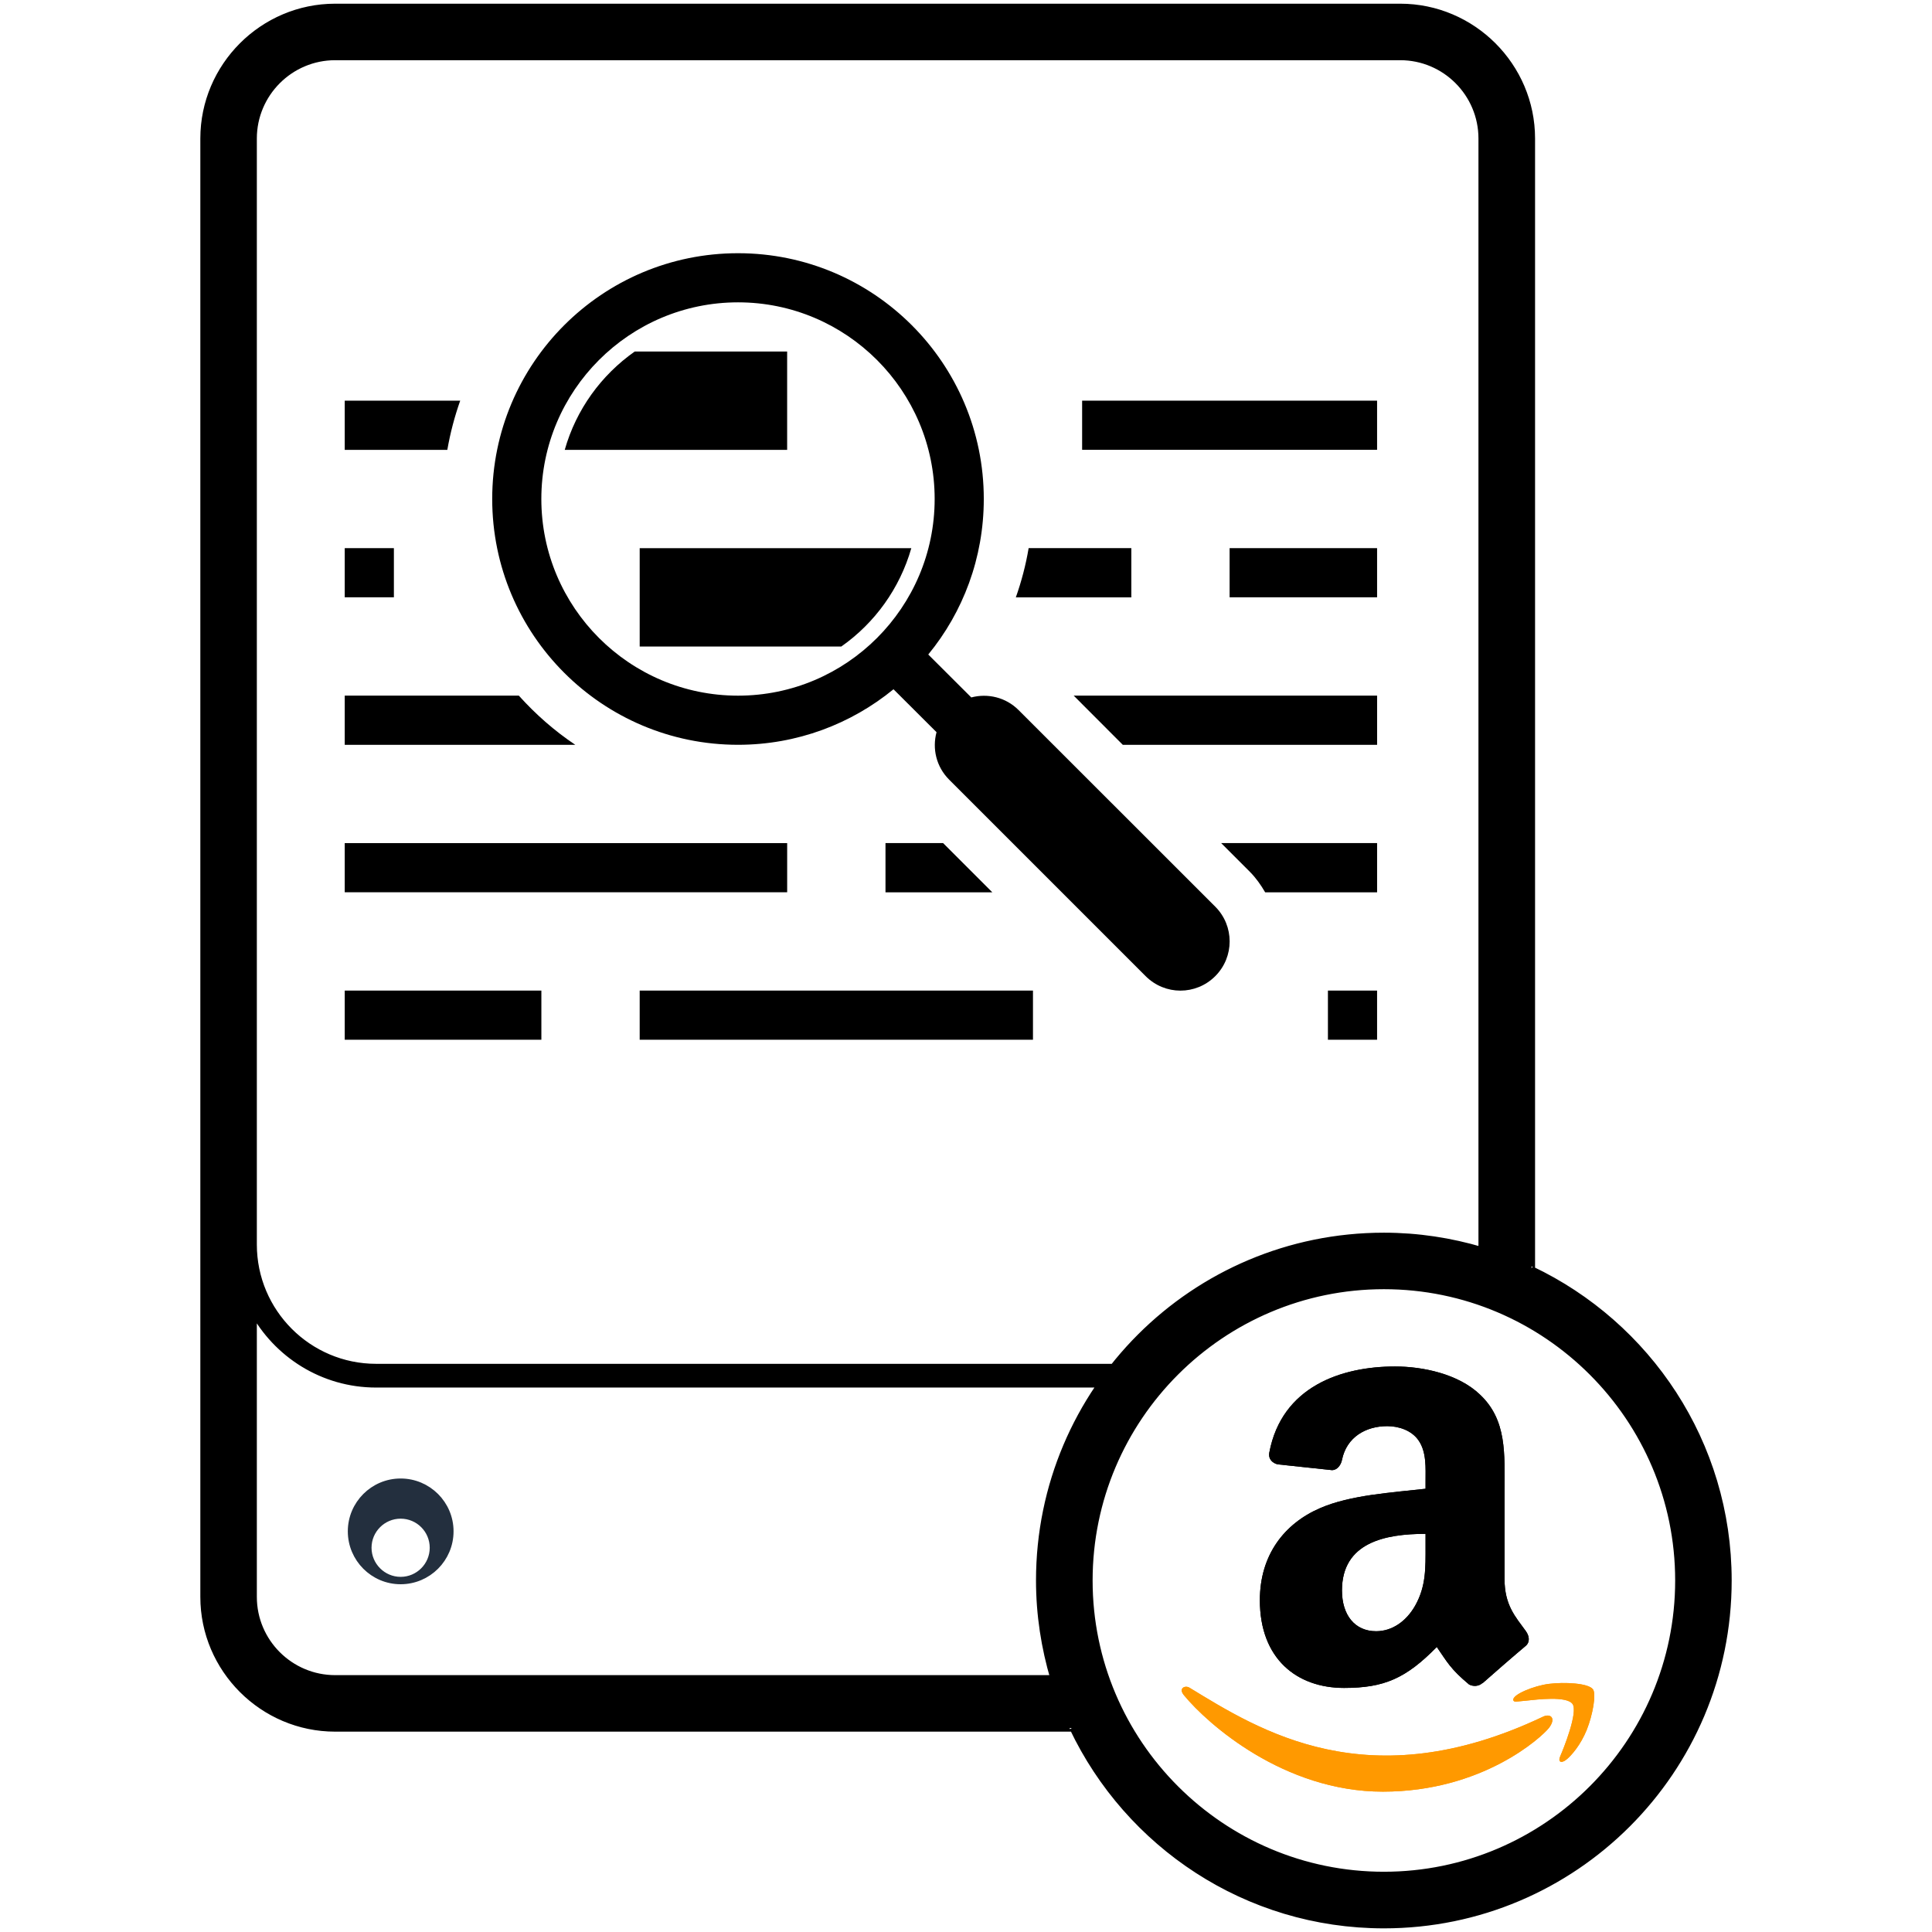
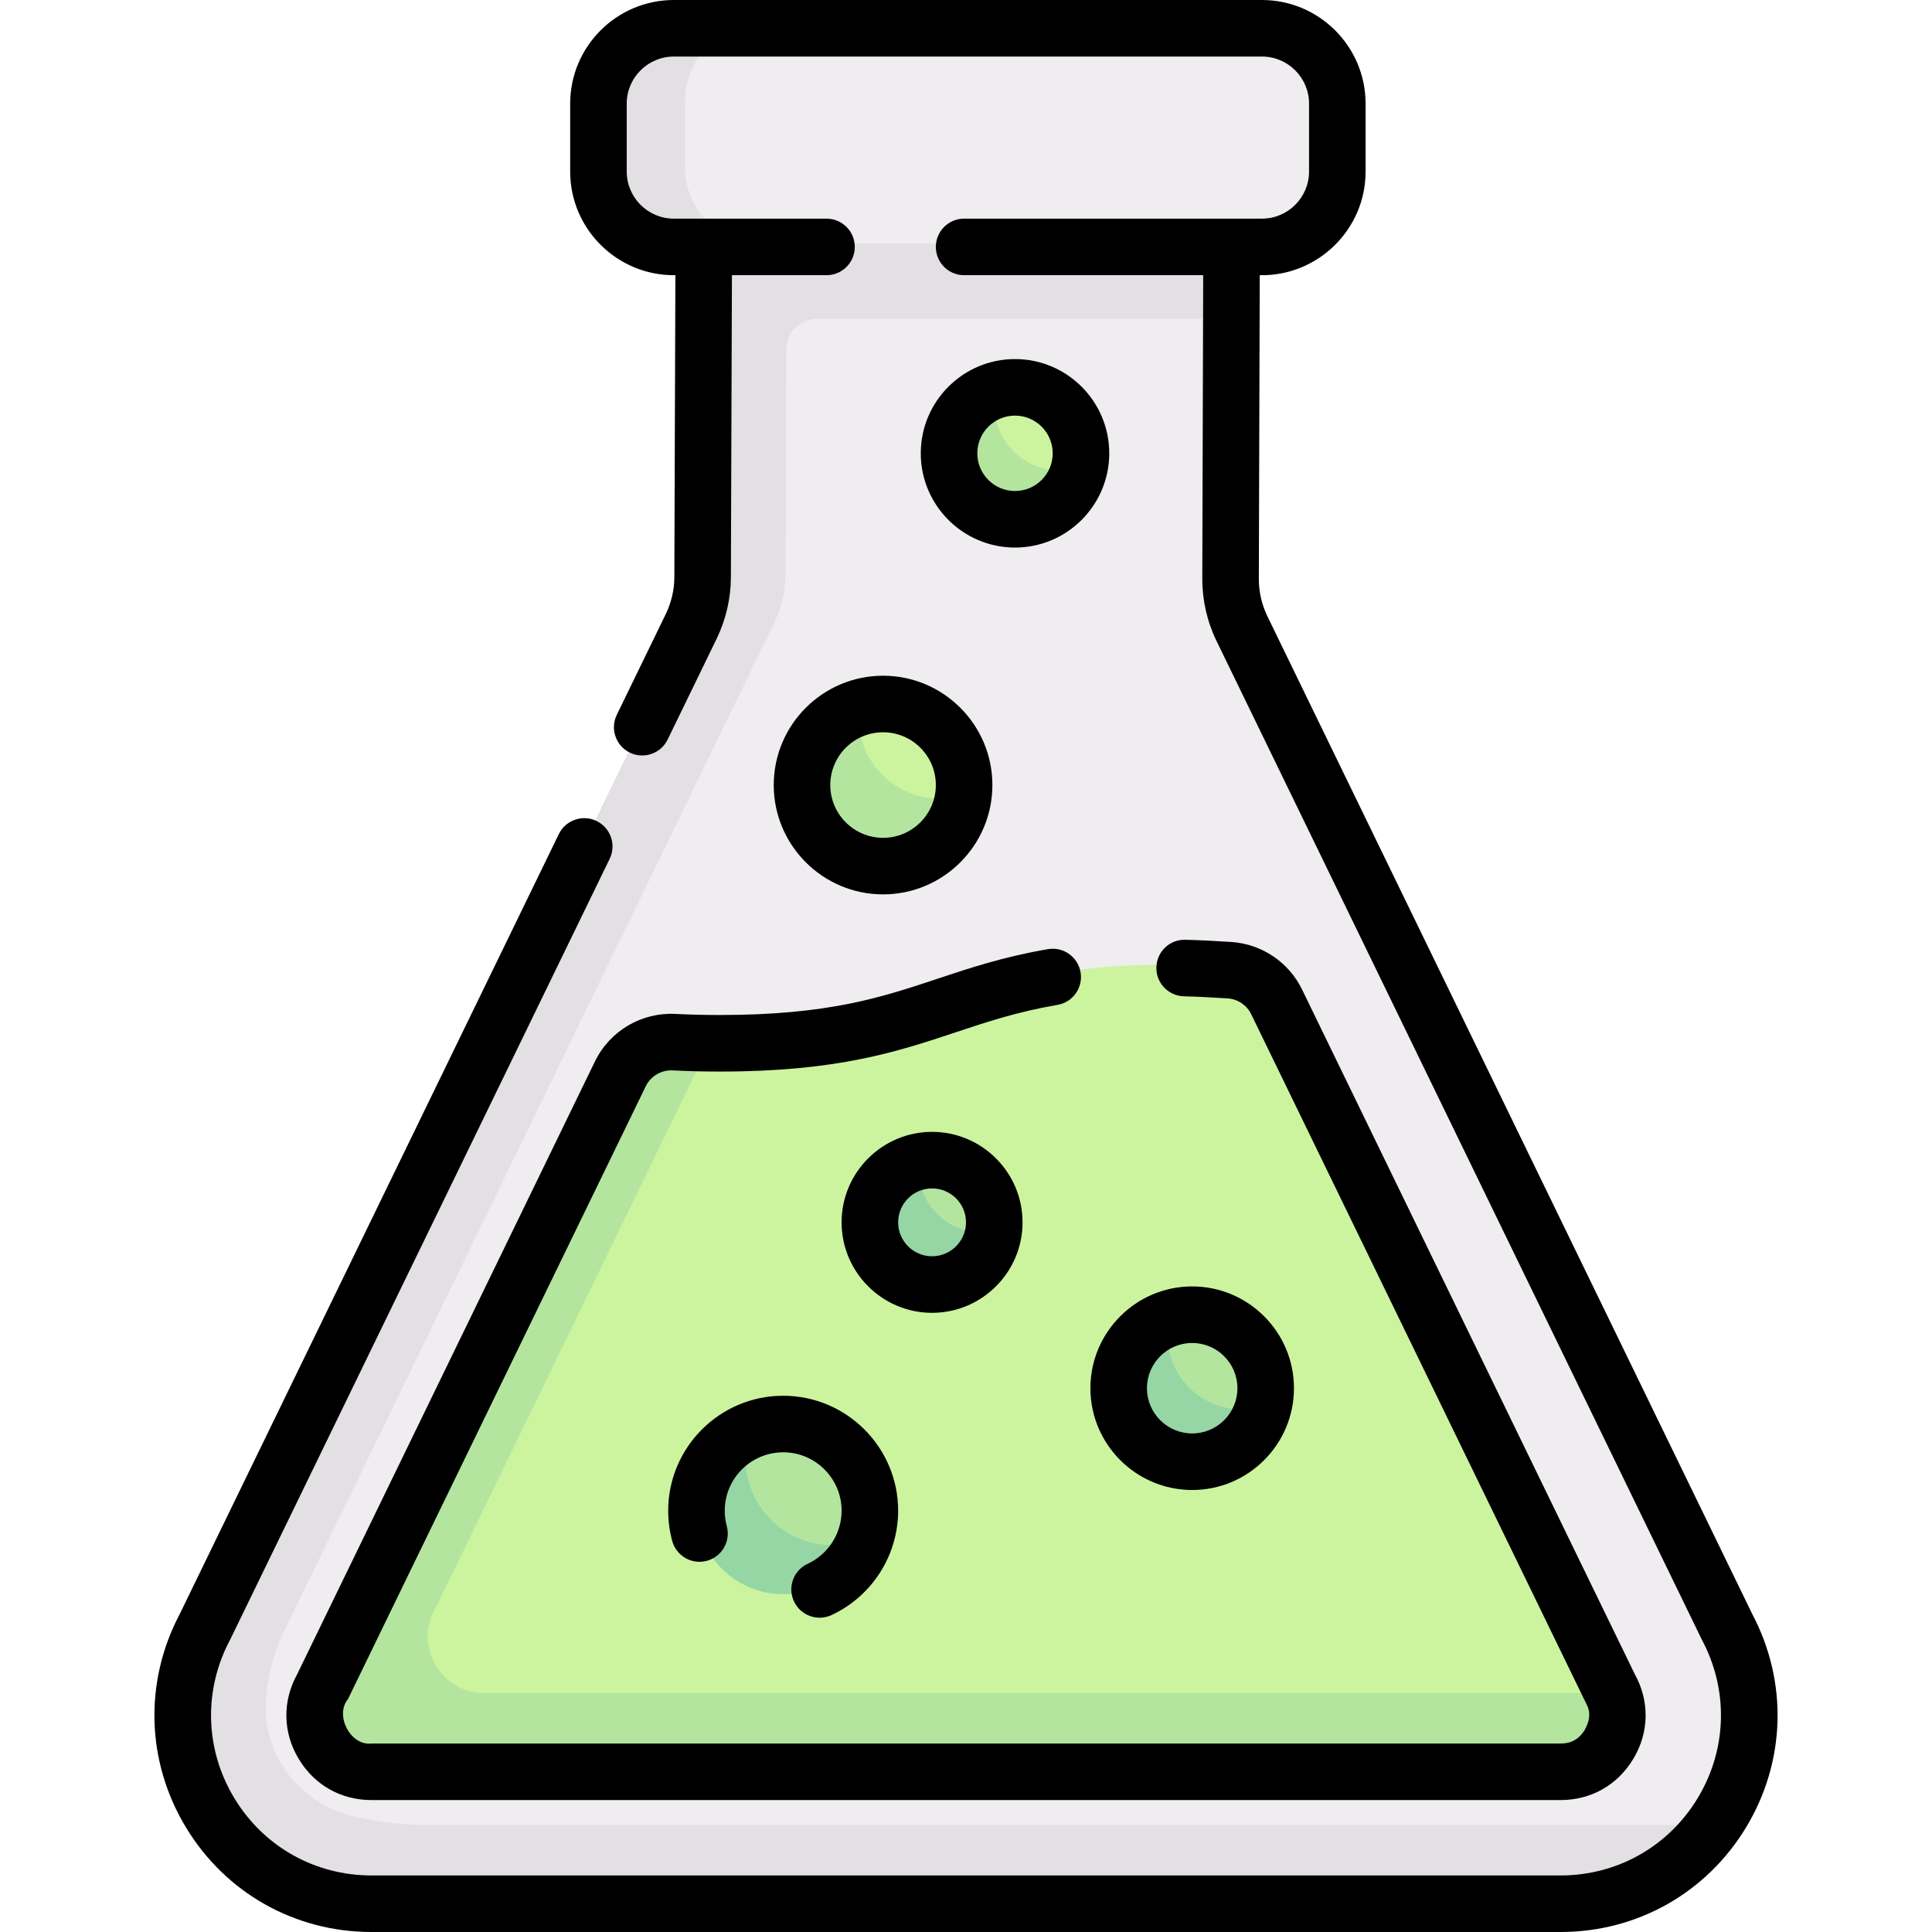
- <svg xmlns="http://www.w3.org/2000/svg" xmlns:ns1="http://schemas.microsoft.com/visio/2003/SVGExtensions/" width="24" height="24" viewBox="0 0 156.289 196.235" xml:space="preserve" color-interpolation-filters="sRGB" class="st7">
-   <ns1:documentProperties ns1:langID="1036" ns1:metric="true" ns1:viewMarkup="false" />
-   <style type="text/css">
-                
-                               .st1 {fill:#ff9900;stroke:none;stroke-linecap:butt;stroke-width:7.212}
-                               .st2 {fill:#000000}
-                               .st3 {stroke:none;stroke-linecap:butt;stroke-width:7.212}
-                               .st4 {fill:#232f3e;stroke:#232f3e;stroke-linecap:butt;stroke-width:0.75}
-                               .st5 {fill:#000000;stroke:#000000;stroke-linecap:butt;stroke-width:0.75}
-                               .st6 {fill:#000000;stroke:none;stroke-linecap:butt;stroke-width:0.75}
-                               .st7 {fill:none;fill-rule:evenodd;font-size:12px;overflow:visible;stroke-linecap:square;stroke-miterlimit:3}
-                
-                </style>
-   <g ns1:mID="0" ns1:index="1" ns1:groupContext="foregroundPage">
-     <ns1:pageProperties ns1:drawingScale="0.0393701" ns1:pageScale="0.0393701" ns1:drawingUnits="24" ns1:shadowOffsetX="8.50394" ns1:shadowOffsetY="-8.50394" />
-     <g id="group79-1" transform="translate(0.75,-0.75)" ns1:mID="79" ns1:groupContext="group">
-       <g id="group71-2" transform="translate(98.9114,-12.6605)" ns1:mID="71" ns1:groupContext="group">
-         <g id="group72-3" ns1:mID="72" ns1:groupContext="group">
-           <g id="shape73-4" ns1:mID="73" ns1:groupContext="shape">
-             <path d="M37.15 187.75 C19.33 196.24 8.26 189.14 1.18 184.83 C0.74 184.56 0 184.89 0.65 185.63 C3.01 188.49                                                                                                                                      10.74 195.39 20.83 195.39 C30.93 195.39 36.93 189.88 37.69 188.92 C38.43 187.96 37.9 187.44                                                                                                                                      37.15 187.75 L37.15 187.75 ZM42.16 184.99 C41.68 184.36 39.25 184.25 37.72 184.44 C36.18 184.62                                                                                                                                      33.88 185.56 34.08 186.12 C34.18 186.33 34.39 186.23 35.45 186.14 C36.5 186.03 39.46 185.66                                                                                                                                      40.08 186.47 C40.7 187.28 39.13 191.14 38.85 191.77 C38.57 192.39 38.95 192.55 39.47 192.13                                                                                                                                      C39.98 191.72 40.91 190.65 41.53 189.12 C42.14 187.6 42.52 185.46 42.16 184.99 L42.16 184.99                                                                                                                                      Z" class="st1" />
-           </g>
-           <g id="shape74-6" ns1:mID="74" ns1:groupContext="shape" transform="translate(8.33107,-11.3846)">
-             <path d="M16.83 181.83 C16.83 184.05 16.89 185.91 15.77 187.89 C14.86 189.49 13.42 190.48 11.81 190.48 C9.62                                                                                                                                      190.48 8.34 188.81 8.34 186.34 C8.34 181.47 12.7 180.59 16.83 180.59 L16.83 181.83 ZM22.6 195.75                                                                                                                                      C22.22 196.09 21.67 196.11 21.25 195.89 C19.35 194.31 19.01 193.58 17.97 192.08 C14.83 195.28                                                                                                                                      12.62 196.24 8.55 196.24 C3.74 196.24 0 193.27 0 187.33 C0 182.7 2.52 179.54 6.09 177.99 C9.19                                                                                                                                      176.63 13.52 176.39 16.83 176.01 L16.83 175.27 C16.83 173.91 16.94 172.31 16.14 171.13 C15.44                                                                                                                                      170.08 14.11 169.65 12.94 169.65 C10.76 169.65 8.81 170.76 8.34 173.08 C8.24 173.59 7.87 174.1                                                                                                                                      7.35 174.12 L1.81 173.53 C1.34 173.42 0.83 173.04 0.96 172.33 C2.23 165.61 8.3 163.59 13.73                                                                                                                                      163.59 C16.51 163.59 20.14 164.33 22.34 166.43 C25.12 169.03 24.85 172.49 24.85 176.26 L24.85                                                                                                                                      185.16 C24.85 187.84 25.96 189.01 27.01 190.46 C27.38 190.97 27.46 191.59 26.99 191.98 C25.83                                                                                                                                      192.95 23.75 194.76 22.61 195.77 L22.6 195.75 L22.6 195.75 Z" class="st2" />
-             <path d="M16.83 181.83 C16.83 184.05 16.89 185.91 15.77 187.89 C14.86 189.49 13.42 190.48 11.81 190.48 C9.62                                                                                                                                      190.48 8.34 188.81 8.34 186.34 C8.34 181.47 12.7 180.59 16.83 180.59 L16.83 181.83M22.6 195.75                                                                                                                                      C22.22 196.09 21.67 196.11 21.25 195.89 C19.35 194.31 19.01 193.58 17.97 192.08 C14.83 195.28                                                                                                                                      12.62 196.24 8.55 196.24 C3.74 196.24 0 193.27 0 187.33 C0 182.7 2.52 179.54 6.09 177.99 C9.19                                                                                                                                      176.63 13.52 176.39 16.83 176.01 L16.83 175.27 C16.83 173.91 16.94 172.31 16.14 171.13 C15.44                                                                                                                                      170.08 14.11 169.65 12.94 169.65 C10.76 169.65 8.81 170.76 8.34 173.08 C8.24 173.59 7.87 174.1                                                                                                                                      7.35 174.12 L1.81 173.53 C1.34 173.42 0.83 173.04 0.96 172.33 C2.23 165.61 8.3 163.59 13.73                                                                                                                                      163.59 C16.51 163.59 20.14 164.33 22.34 166.43 C25.12 169.03 24.85 172.49 24.85 176.26 L24.85                                                                                                                                      185.16 C24.85 187.84 25.96 189.01 27.01 190.46 C27.38 190.97 27.46 191.59 26.99 191.98 C25.83                                                                                                                                      192.95 23.75 194.76 22.61 195.77 L22.6 195.75" class="st3" />
-           </g>
-           <g id="shape75-9" ns1:mID="75" ns1:groupContext="shape">
-             <path d="M37.15 187.75 C19.33 196.24 8.26 189.14 1.18 184.83 C0.74 184.56 0 184.89 0.65 185.63 C3.01 188.49                                                                                                                                      10.74 195.39 20.83 195.39 C30.93 195.39 36.93 189.88 37.69 188.92 C38.43 187.96 37.9 187.44                                                                                                                                      37.15 187.75 L37.15 187.75 ZM42.16 184.99 C41.68 184.36 39.25 184.25 37.72 184.44 C36.18 184.62                                                                                                                                      33.88 185.56 34.08 186.12 C34.18 186.33 34.39 186.23 35.45 186.14 C36.5 186.03 39.46 185.66                                                                                                                                      40.08 186.47 C40.7 187.28 39.13 191.14 38.85 191.77 C38.57 192.39 38.95 192.55 39.47 192.13                                                                                                                                      C39.98 191.72 40.91 190.65 41.53 189.12 C42.14 187.6 42.52 185.46 42.16 184.99 L42.16 184.99                                                                                                                                      Z" class="st1" />
-           </g>
-           <g id="shape76-11" ns1:mID="76" ns1:groupContext="shape" transform="translate(8.33107,-11.3846)">
-             <path d="M16.83 181.83 C16.83 184.05 16.89 185.91 15.77 187.89 C14.86 189.49 13.42 190.48 11.81 190.48 C9.62                                                                                                                                      190.48 8.34 188.81 8.34 186.34 C8.34 181.47 12.7 180.59 16.83 180.59 L16.83 181.83 ZM22.6 195.75                                                                                                                                      C22.22 196.09 21.67 196.11 21.25 195.89 C19.35 194.31 19.01 193.58 17.97 192.08 C14.83 195.28                                                                                                                                      12.62 196.24 8.55 196.24 C3.74 196.24 0 193.27 0 187.33 C0 182.7 2.52 179.54 6.09 177.99 C9.19                                                                                                                                      176.63 13.52 176.39 16.83 176.01 L16.83 175.27 C16.83 173.91 16.94 172.31 16.14 171.13 C15.44                                                                                                                                      170.08 14.11 169.65 12.94 169.65 C10.76 169.65 8.81 170.76 8.34 173.08 C8.24 173.59 7.87 174.1                                                                                                                                      7.35 174.12 L1.81 173.53 C1.34 173.42 0.83 173.04 0.96 172.33 C2.23 165.61 8.3 163.59 13.73                                                                                                                                      163.59 C16.51 163.59 20.14 164.33 22.34 166.43 C25.12 169.03 24.85 172.49 24.85 176.26 L24.85                                                                                                                                      185.16 C24.85 187.84 25.96 189.01 27.01 190.46 C27.38 190.97 27.46 191.59 26.99 191.98 C25.83                                                                                                                                      192.95 23.75 194.76 22.61 195.77 L22.6 195.75 L22.6 195.75 Z" class="st2" />
-             <path d="M16.83 181.83 C16.83 184.05 16.89 185.91 15.77 187.89 C14.86 189.49 13.42 190.48 11.81 190.48 C9.62                                                                                                                                      190.48 8.34 188.81 8.34 186.34 C8.34 181.47 12.7 180.59 16.83 180.59 L16.83 181.83M22.6 195.75                                                                                                                                      C22.22 196.09 21.67 196.11 21.25 195.89 C19.35 194.31 19.01 193.58 17.97 192.08 C14.83 195.28                                                                                                                                      12.62 196.24 8.55 196.24 C3.74 196.24 0 193.27 0 187.33 C0 182.7 2.52 179.54 6.09 177.99 C9.19                                                                                                                                      176.63 13.52 176.39 16.83 176.01 L16.83 175.27 C16.83 173.91 16.94 172.31 16.14 171.13 C15.44                                                                                                                                      170.08 14.11 169.65 12.94 169.65 C10.76 169.65 8.81 170.76 8.34 173.08 C8.24 173.59 7.87 174.1                                                                                                                                      7.35 174.12 L1.81 173.53 C1.34 173.42 0.83 173.04 0.96 172.33 C2.23 165.61 8.3 163.59 13.73                                                                                                                                      163.59 C16.51 163.59 20.14 164.33 22.34 166.43 C25.12 169.03 24.85 172.49 24.85 176.26 L24.85                                                                                                                                      185.16 C24.85 187.84 25.96 189.01 27.01 190.46 C27.38 190.97 27.46 191.59 26.99 191.98 C25.83                                                                                                                                      192.95 23.75 194.76 22.61 195.77 L22.6 195.75" class="st3" />
-           </g>
-         </g>
+ <svg xmlns="http://www.w3.org/2000/svg" id="Capa_1" enable-background="new 0 0 512.5 512.5" height="24" viewBox="0 0 512.5 512.5" width="24">
+   <g>
+     <g>
+       <path d="m458.166 430.719-128.709-264.853c-2.006-4.121-3.041-8.646-3.026-13.23l.319-107.034h-140l-.367 106.645c-.017 4.512-1.052 8.962-3.027 13.019l-129.022 265.453c-17.619 33.3 6.521 73.384 44.195 73.384h315.442c37.674 0 61.814-40.085 44.195-73.384z" fill="#efedef" />
+       <path d="m113.45 484.103c-7.101 0-13.829-.847-20.075-2.395-13.856-3.436-23.634-16.106-22.842-30.359.383-6.894 2.237-13.898 5.797-20.625l129.03-265.46c1.97-4.05 3.01-8.5 3.02-13.02l.207-59.668c.015-4.407 3.593-7.972 8-7.972h110.043l.12-39h-118-22l-.14 39h.005l-.235 67.64c-.01 4.52-1.05 8.97-3.02 13.02l-129.03 265.459c-18.191 31.724 7.784 74.618 44.2 73.38h22 293.44c16.91 0 31.1-8.08 40.01-20z" fill="#e3e0e4" />
+       <path d="m334.75 64.603h-156c-11.046 0-20-8.954-20-20v-18c0-11.046 8.954-20 20-20h156c11.046 0 20 8.954 20 20v18c0 11.046-8.954 20-20 20z" fill="#efedef" />
+       <path d="m201.75 64.603h-23c-11.05 0-20-8.95-20-20v-18c0-11.05 8.95-20 20-20h23c-11.05 0-20 8.95-20 20v18c0 11.05 8.95 20 20 20z" fill="#e3e0e4" />
+       <path d="m326.127 256.459c5.388.349 10.17 3.557 12.529 8.413l88.293 181.685.28.531c3.449 6.519 1.225 12.041-.409 14.753-1.633 2.712-5.475 7.262-12.85 7.262h-315.442c-7.375 0-11.216-4.55-12.849-7.262-1.634-2.712-3.858-8.234-.409-14.753l.28-.53 79.001-162.581c2.64-5.433 8.276-8.73 14.308-8.42 3.748.192 7.762.296 12.087.296 60.099 0 60.099-20 120.199-20 4.482 0 10.253.3 14.982.606z" fill="#ccf49f" />
+       <g fill="#b3e59f">
+         <path d="m426.82 461.843c-1.63 2.71-5.47 7.26-12.85 7.26h-315.44c-7.38 0-11.22-4.55-12.85-7.26s-3.86-8.24-.41-14.75l.28-.53 79-162.59c2.64-5.43 8.28-8.73 14.31-8.42 3.12.17 6.41.26 9.92.29l-73.23 150.72-.28.53c-3.45 6.51-1.22 12.04.41 14.75s5.47 7.26 12.85 7.26h299.6c2.09 5.63.15 10.31-1.31 12.74z" />
+         <circle cx="207.75" cy="399.853" r="23" />
+         <circle cx="316.25" cy="367.353" r="19.5" />
      </g>
-       <g id="group78-14" ns1:mID="78" ns1:groupContext="group">
-         <g id="group2-15" ns1:mID="2" ns1:groupContext="group">
-           <g id="shape3-16" ns1:mID="3" ns1:groupContext="shape" transform="translate(14.9796,-34.9524)">
-             <path d="M4.99 186.25 C2.24 186.25 0 188.49 0 191.24 C0 194 2.24 196.24 4.99 196.24 C3.16 196.24 1.66 194.74                                                                                                                                      1.66 192.91 C1.66 191.07 3.16 189.58 4.99 189.58 C6.83 189.58 8.32 191.07 8.32 192.91 C8.32                                                                                                                                      194.74 6.83 196.24 4.99 196.24 C7.75 196.24 9.99 194 9.99 191.24 C9.99 188.49 7.75 186.25 4.99                                                                                                                                      186.25 Z" class="st4" />
-           </g>
-           <g id="shape4-18" ns1:mID="4" ns1:groupContext="shape">
-             <path d="M134.8 129.73 C134.8 129.73 134.81 129.74 134.82 129.74 L134.82 14.82 C134.82 7.49 128.82 1.5 121.5                                                                                                                                      1.5 L13.32 1.5 C5.99 1.5 0 7.49 0 14.82 L0 162.95 C0 170.27 5.99 176.26 13.32 176.26 L88.29                                                                                                                                      176.26 C88.29 176.26 88.29 176.25 88.28 176.24 C93.9 188.05 105.9 196.24 119.84 196.24 C139.14                                                                                                                                      196.24 154.79 180.59 154.79 161.28 C154.79 147.34 146.61 135.34 134.8 129.73 ZM13.32 171.27                                                                                                                                      C8.73 171.27 4.99 167.54 4.99 162.95 L4.99 133.81 C7.38 138.27 12.08 141.31 17.48 141.31 L91.18                                                                                                                                      141.31 C91.57 140.74 91.99 140.19 92.42 139.65 L17.48 139.65 C10.59 139.65 4.99 134.05 4.99                                                                                                                                      127.16 L4.99 14.82 C4.99 10.23 8.73 6.49 13.32 6.49 L121.5 6.49 C126.09 6.49 129.82 10.23 129.82                                                                                                                                      14.82 L129.82 127.16 C129.82 127.37 129.8 127.58 129.79 127.79 C126.63 126.85 123.3 126.33 119.84                                                                                                                                      126.33 C100.53 126.33 84.88 141.98 84.88 161.28 C84.88 164.75 85.41 168.1 86.35 171.27 L13.32                                                                                                                                      171.27 ZM119.84 191.24 C103.32 191.24 89.88 177.8 89.88 161.28 C89.88 144.76 103.32 131.32 119.84                                                                                                                                      131.32 C136.36 131.32 149.8 144.76 149.8 161.28 C149.8 177.8 136.36 191.24 119.84 191.24 Z" class="st5" />
-           </g>
-         </g>
-         <g id="group52-20" transform="translate(14.2916,-89.8777)" ns1:mID="52" ns1:groupContext="group">
-           <g id="group53-21" ns1:mID="53" ns1:groupContext="group">
-             <g id="shape54-22" ns1:mID="54" ns1:groupContext="shape" transform="translate(1.04916E-13,-59.9185)">
-               <path d="M11.73 191.24 L0 191.24 L0 196.24 L10.42 196.24 C10.72 194.52 11.16 192.85 11.73 191.24 Z" class="st6" />
-             </g>
-             <g id="shape55-24" ns1:mID="55" ns1:groupContext="shape">
-               <rect x="0" y="191.242" width="19.973" height="4.993" class="st6" />
-             </g>
-             <g id="shape56-26" ns1:mID="56" ns1:groupContext="shape" transform="translate(29.9592,2.84217E-14)">
-               <rect x="0" y="191.242" width="39.946" height="4.993" class="st6" />
-             </g>
-             <g id="shape57-28" ns1:mID="57" ns1:groupContext="shape" transform="translate(-5.15588E-13,-14.9796)">
-               <rect x="0" y="191.242" width="44.939" height="4.993" class="st6" />
-             </g>
-             <g id="shape58-30" ns1:mID="58" ns1:groupContext="shape" transform="translate(54.9253,-14.9796)">
-               <path d="M0 196.24 L10.85 196.24 L5.85 191.24 L0 191.24 L0 196.24 Z" class="st6" />
-             </g>
-             <g id="shape59-32" ns1:mID="59" ns1:groupContext="shape" transform="translate(89.0189,-14.9796)">
-               <path d="M2.93 194.17 C3.55 194.8 4.04 195.5 4.47 196.24 L15.84 196.24 L15.84 191.24 L0 191.24 L2.93                                                                                                                                                     194.17 Z" class="st6" />
-             </g>
-             <g id="shape60-34" ns1:mID="60" ns1:groupContext="shape" transform="translate(0,-29.9592)">
-               <path d="M17.68 191.24 L0 191.24 L0 196.24 L23.42 196.24 C21.3 194.82 19.38 193.13 17.68 191.24 Z" class="st6" />
-             </g>
-             <g id="shape61-36" ns1:mID="61" ns1:groupContext="shape" transform="translate(74.0393,-29.9592)">
-               <path d="M4.99 196.24 L30.82 196.24 L30.82 191.24 L0 191.24 L4.99 196.24 Z" class="st6" />
-             </g>
-             <g id="shape62-38" ns1:mID="62" ns1:groupContext="shape" transform="translate(68.1656,-44.9388)">
-               <path d="M11.73 191.24 L1.3 191.24 C1.01 192.96 0.57 194.63 0 196.24 L11.73 196.24 L11.73 191.24 Z" class="st6" />
-             </g>
-             <g id="shape63-40" ns1:mID="63" ns1:groupContext="shape" transform="translate(0,-44.9388)">
-               <rect x="0" y="191.242" width="4.993" height="4.993" class="st6" />
-             </g>
-             <g id="shape64-42" ns1:mID="64" ns1:groupContext="shape" transform="translate(89.8777,-44.9388)">
-               <rect x="0" y="191.242" width="14.98" height="4.993" class="st6" />
-             </g>
-             <g id="shape65-44" ns1:mID="65" ns1:groupContext="shape" transform="translate(99.8641,2.84217E-14)">
-               <rect x="0" y="191.242" width="4.993" height="4.993" class="st6" />
-             </g>
-             <g id="shape66-46" ns1:mID="66" ns1:groupContext="shape" transform="translate(74.8981,-59.9185)">
-               <rect x="0" y="191.242" width="29.959" height="4.993" class="st6" />
-             </g>
-           </g>
-           <g id="shape67-48" ns1:mID="67" ns1:groupContext="shape" transform="translate(14.9796,-4.99321)">
-             <path d="M73.44 187.71 L53.46 167.74 C52.16 166.44 50.32 166.02 48.66 166.46 L44.29 162.1 C47.82 157.8 49.93                                                                                                                                      152.3 49.93 146.3 C49.93 132.52 38.75 121.34 24.97 121.34 C11.18 121.34 0 132.52 0 146.3 C0                                                                                                                                      160.09 11.18 171.27 24.97 171.27 C30.96 171.27 36.46 169.15 40.76 165.63 L45.13 169.99 C44.68                                                                                                                                      171.66 45.1 173.49 46.4 174.8 L66.37 194.77 C67.35 195.75 68.63 196.24 69.9 196.24 C71.18 196.24                                                                                                                                      72.46 195.75 73.44 194.77 C75.39 192.82 75.39 189.66 73.44 187.71 ZM4.99 146.3 C4.99 135.29                                                                                                                                      13.95 126.33 24.97 126.33 C35.98 126.33 44.94 135.29 44.94 146.3 C44.94 157.32 35.98 166.28                                                                                                                                      24.97 166.28 C13.95 166.28 4.99 157.32 4.99 146.3 Z" class="st6" />
-           </g>
-           <g id="group68-50" transform="translate(22.3463,-39.9456)" ns1:mID="68" ns1:groupContext="group">
-             <g id="shape69-51" ns1:mID="69" ns1:groupContext="shape" transform="translate(7.61297,-1.42109E-13)">
-               <path d="M0 186.25 L0 196.24 L20.48 196.24 C23.88 193.85 26.42 190.34 27.59 186.25 L0 186.25 Z" class="st6" />
-             </g>
-             <g id="shape70-53" ns1:mID="70" ns1:groupContext="shape" transform="translate(1.73861E-13,-19.9728)">
-               <path d="M22.59 196.24 L22.59 186.25 L7.11 186.25 C3.71 188.64 1.16 192.14 0 196.24 L22.59 196.24 Z" class="st6" />
-             </g>
-           </g>
-         </g>
-       </g>
+       <circle cx="234.25" cy="207.353" fill="#ccf49f" r="21.5" />
+       <path d="m255.44 210.943c-1.7 10.16-10.54 17.91-21.19 17.91-11.87 0-21.5-9.63-21.5-21.5 0-9.72 6.46-17.94 15.31-20.59-.21 1.17-.31 2.37-.31 3.59 0 11.87 9.63 21.5 21.5 21.5 2.15 0 4.23-.32 6.19-.91z" fill="#b3e59f" />
+       <circle cx="269.25" cy="119.353" fill="#ccf49f" r="17.5" />
+       <path d="m286.07 124.173c-2.09 7.32-8.83 12.68-16.82 12.68-9.66 0-17.5-7.84-17.5-17.5 0-7.99 5.36-14.73 12.68-16.82-.44 1.53-.68 3.15-.68 4.82 0 9.66 7.84 17.5 17.5 17.5 1.67 0 3.29-.24 4.82-.68z" fill="#b3e59f" />
+       <circle cx="247.25" cy="323.353" fill="#b3e59f" r="16.5" />
+       <path d="m229.15 408.253c-3.34 8.55-11.67 14.6-21.4 14.6-12.7 0-23-10.3-23-23 0-9.73 6.05-18.06 14.6-21.4-1.04 2.6-1.6 5.43-1.6 8.4 0 12.7 10.3 23 23 23 2.97 0 5.8-.56 8.4-1.6z" fill="#95d6a4" />
+       <path d="m334.91 373.013c-2.42 8.01-9.86 13.84-18.66 13.84-10.77 0-19.5-8.73-19.5-19.5 0-8.8 5.83-16.24 13.84-18.66-.55 1.79-.84 3.69-.84 5.66 0 10.77 8.73 19.5 19.5 19.5 1.97 0 3.87-.29 5.66-.84z" fill="#95d6a4" />
+       <path d="m263.44 326.543c-1.48 7.58-8.17 13.31-16.19 13.31-9.11 0-16.5-7.39-16.5-16.5 0-8.02 5.73-14.71 13.31-16.19-.2 1.03-.31 2.1-.31 3.19 0 9.11 7.39 16.5 16.5 16.5 1.09 0 2.16-.11 3.19-.31z" fill="#95d6a4" />
+     </g>
+     <g>
+       <path d="m464.857 428.227-128.657-264.747c-1.495-3.073-2.28-6.504-2.27-9.924l.241-80.556c15.361.321 28.098-12.127 28.079-27.5v-18c0-15.164-12.337-27.5-27.5-27.5h-156c-15.163 0-27.5 12.336-27.5 27.5v18c-.013 15.31 12.606 27.73 27.909 27.5l-.276 80.116c-.013 3.365-.798 6.741-2.272 9.769l-12.998 26.742c-1.811 3.726-.259 8.213 3.467 10.024 3.643 1.795 8.207.296 10.023-3.467l12.996-26.737c2.454-5.039 3.763-10.666 3.784-16.276l.276-80.171h25.091c4.143 0 7.5-3.358 7.5-7.5s-3.357-7.5-7.5-7.5h-40.5c-6.893 0-12.5-5.607-12.5-12.5v-18c0-6.893 5.607-12.5 12.5-12.5h156c6.893 0 12.5 5.607 12.5 12.5v18c0 6.893-5.607 12.5-12.5 12.5h-79c-4.143 0-7.5 3.358-7.5 7.5s3.357 7.5 7.5 7.5h63.421l-.24 80.51c-.019 5.697 1.29 11.415 3.78 16.532l128.709 264.853c7.142 13.329 6.769 29.075-1.041 42.031-7.759 12.883-21.369 20.574-36.408 20.574h-315.443c-15.038 0-28.648-7.691-36.407-20.574-7.81-12.956-8.182-28.701-1.042-42.031l100.65-207.08c1.811-3.726.259-8.213-3.467-10.024s-8.214-.258-10.023 3.467l-100.596 206.968c-9.45 17.958-8.845 39.048 1.629 56.438 10.497 17.43 28.911 27.836 49.257 27.836h315.442c20.347 0 38.761-10.406 49.258-27.836 10.473-17.392 11.079-38.48 1.628-56.437z" />
+       <path d="m179.245 268.964c-9.095-.476-17.485 4.493-21.439 12.632l-78.946 162.467c-3.984 7.202-3.868 15.497.395 22.544 4.168 6.923 11.192 10.894 19.273 10.894h315.442c8.081 0 15.106-3.971 19.273-10.892 4.265-7.051 4.38-15.35.396-22.544l-88.238-181.573c-3.529-7.262-10.729-12.098-18.79-12.619-4.691-.304-8.791-.5-12.185-.58-4.18-.109-7.577 3.18-7.676 7.32-.098 4.141 3.18 7.577 7.32 7.676 3.189.075 7.081.262 11.57.553 2.689.174 5.092 1.786 6.268 4.207l88.293 181.685c.827 1.804 2.532 3.797.192 8.138-2.187 3.63-5.376 3.63-6.425 3.63h-315.44c-5.541.681-9.796-7.469-6.231-11.767l79.001-162.582c1.316-2.712 4.155-4.368 7.178-4.207 3.952.203 8.147.306 12.472.306 31.266 0 47.128-5.279 62.468-10.384 8.461-2.815 16.452-5.475 27.104-7.303 4.082-.7 6.824-4.577 6.123-8.66-.699-4.082-4.571-6.827-8.66-6.124-11.771 2.02-20.684 4.985-29.303 7.854-14.86 4.945-28.896 9.616-57.731 9.616-4.07-.001-8.008-.098-11.704-.287z" />
+       <path d="m214.26 414.823c-3.758 1.742-5.392 6.201-3.648 9.959 1.747 3.796 6.288 5.377 9.959 3.648 10.74-4.98 17.68-15.846 17.68-27.681 0-16.817-13.683-30.5-30.5-30.5s-30.5 13.683-30.5 30.5c0 2.719.359 5.416 1.067 8.018 1.088 3.997 5.212 6.354 9.206 5.267 3.997-1.087 6.354-5.209 5.267-9.206-.358-1.317-.54-2.689-.54-4.078 0-8.547 6.953-15.5 15.5-15.5s15.5 6.953 15.5 15.5c-.001 6.017-3.53 11.54-8.991 14.073z" />
+       <path d="m316.25 395.25c14.888 0 27-12.112 27-27s-12.112-27-27-27-27 12.112-27 27 12.112 27 27 27zm0-39c6.617 0 12 5.383 12 12s-5.383 12-12 12-12-5.383-12-12 5.383-12 12-12z" />
+       <path d="m205.25 208.25c0 15.991 13.01 29 29 29s29-13.009 29-29-13.01-29-29-29-29 13.009-29 29zm43 0c0 7.72-6.28 14-14 14s-14-6.28-14-14 6.28-14 14-14 14 6.28 14 14z" />
+       <path d="m269.25 95.25c-13.785 0-25 11.215-25 25s11.215 25 25 25 25-11.215 25-25-11.215-25-25-25zm0 35c-5.514 0-10-4.486-10-10s4.486-10 10-10 10 4.486 10 10-4.486 10-10 10z" />
+       <path d="m271.25 324.25c0-13.233-10.767-24-24-24s-24 10.767-24 24 10.767 24 24 24 24-10.767 24-24zm-33 0c0-4.963 4.037-9 9-9s9 4.037 9 9-4.037 9-9 9-9-4.037-9-9z" />
    </g>
  </g>
</svg>
